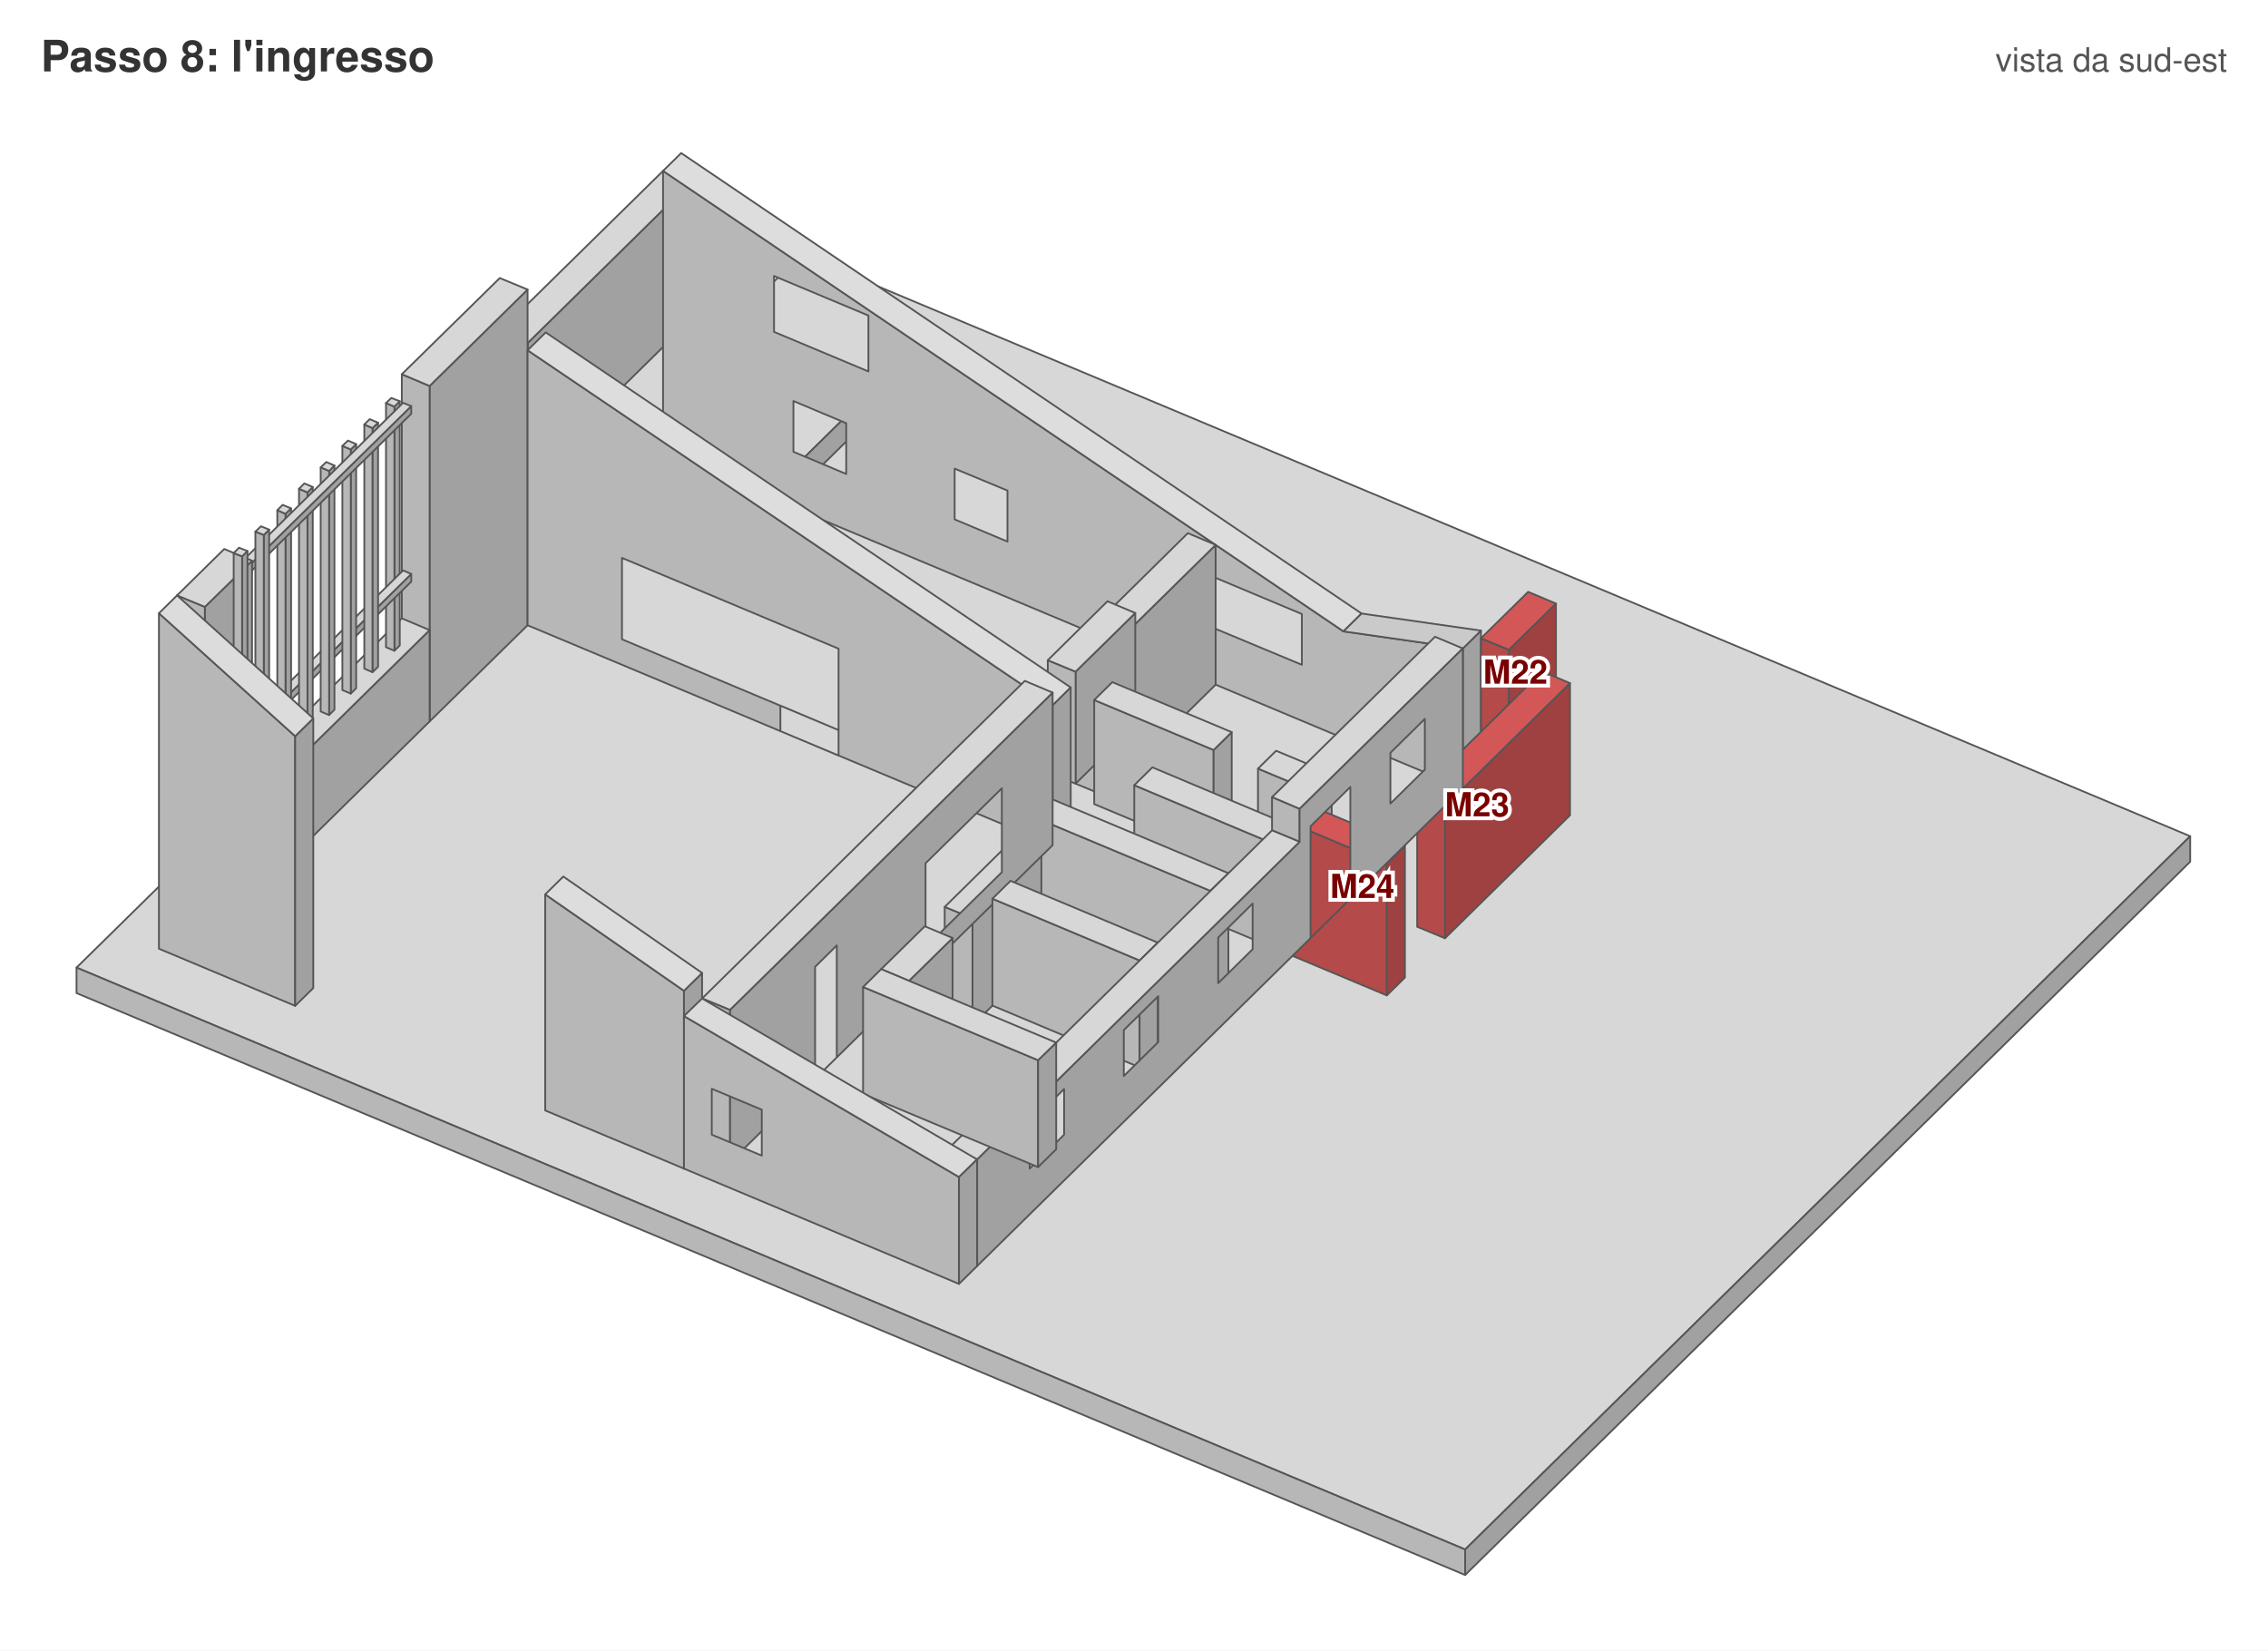
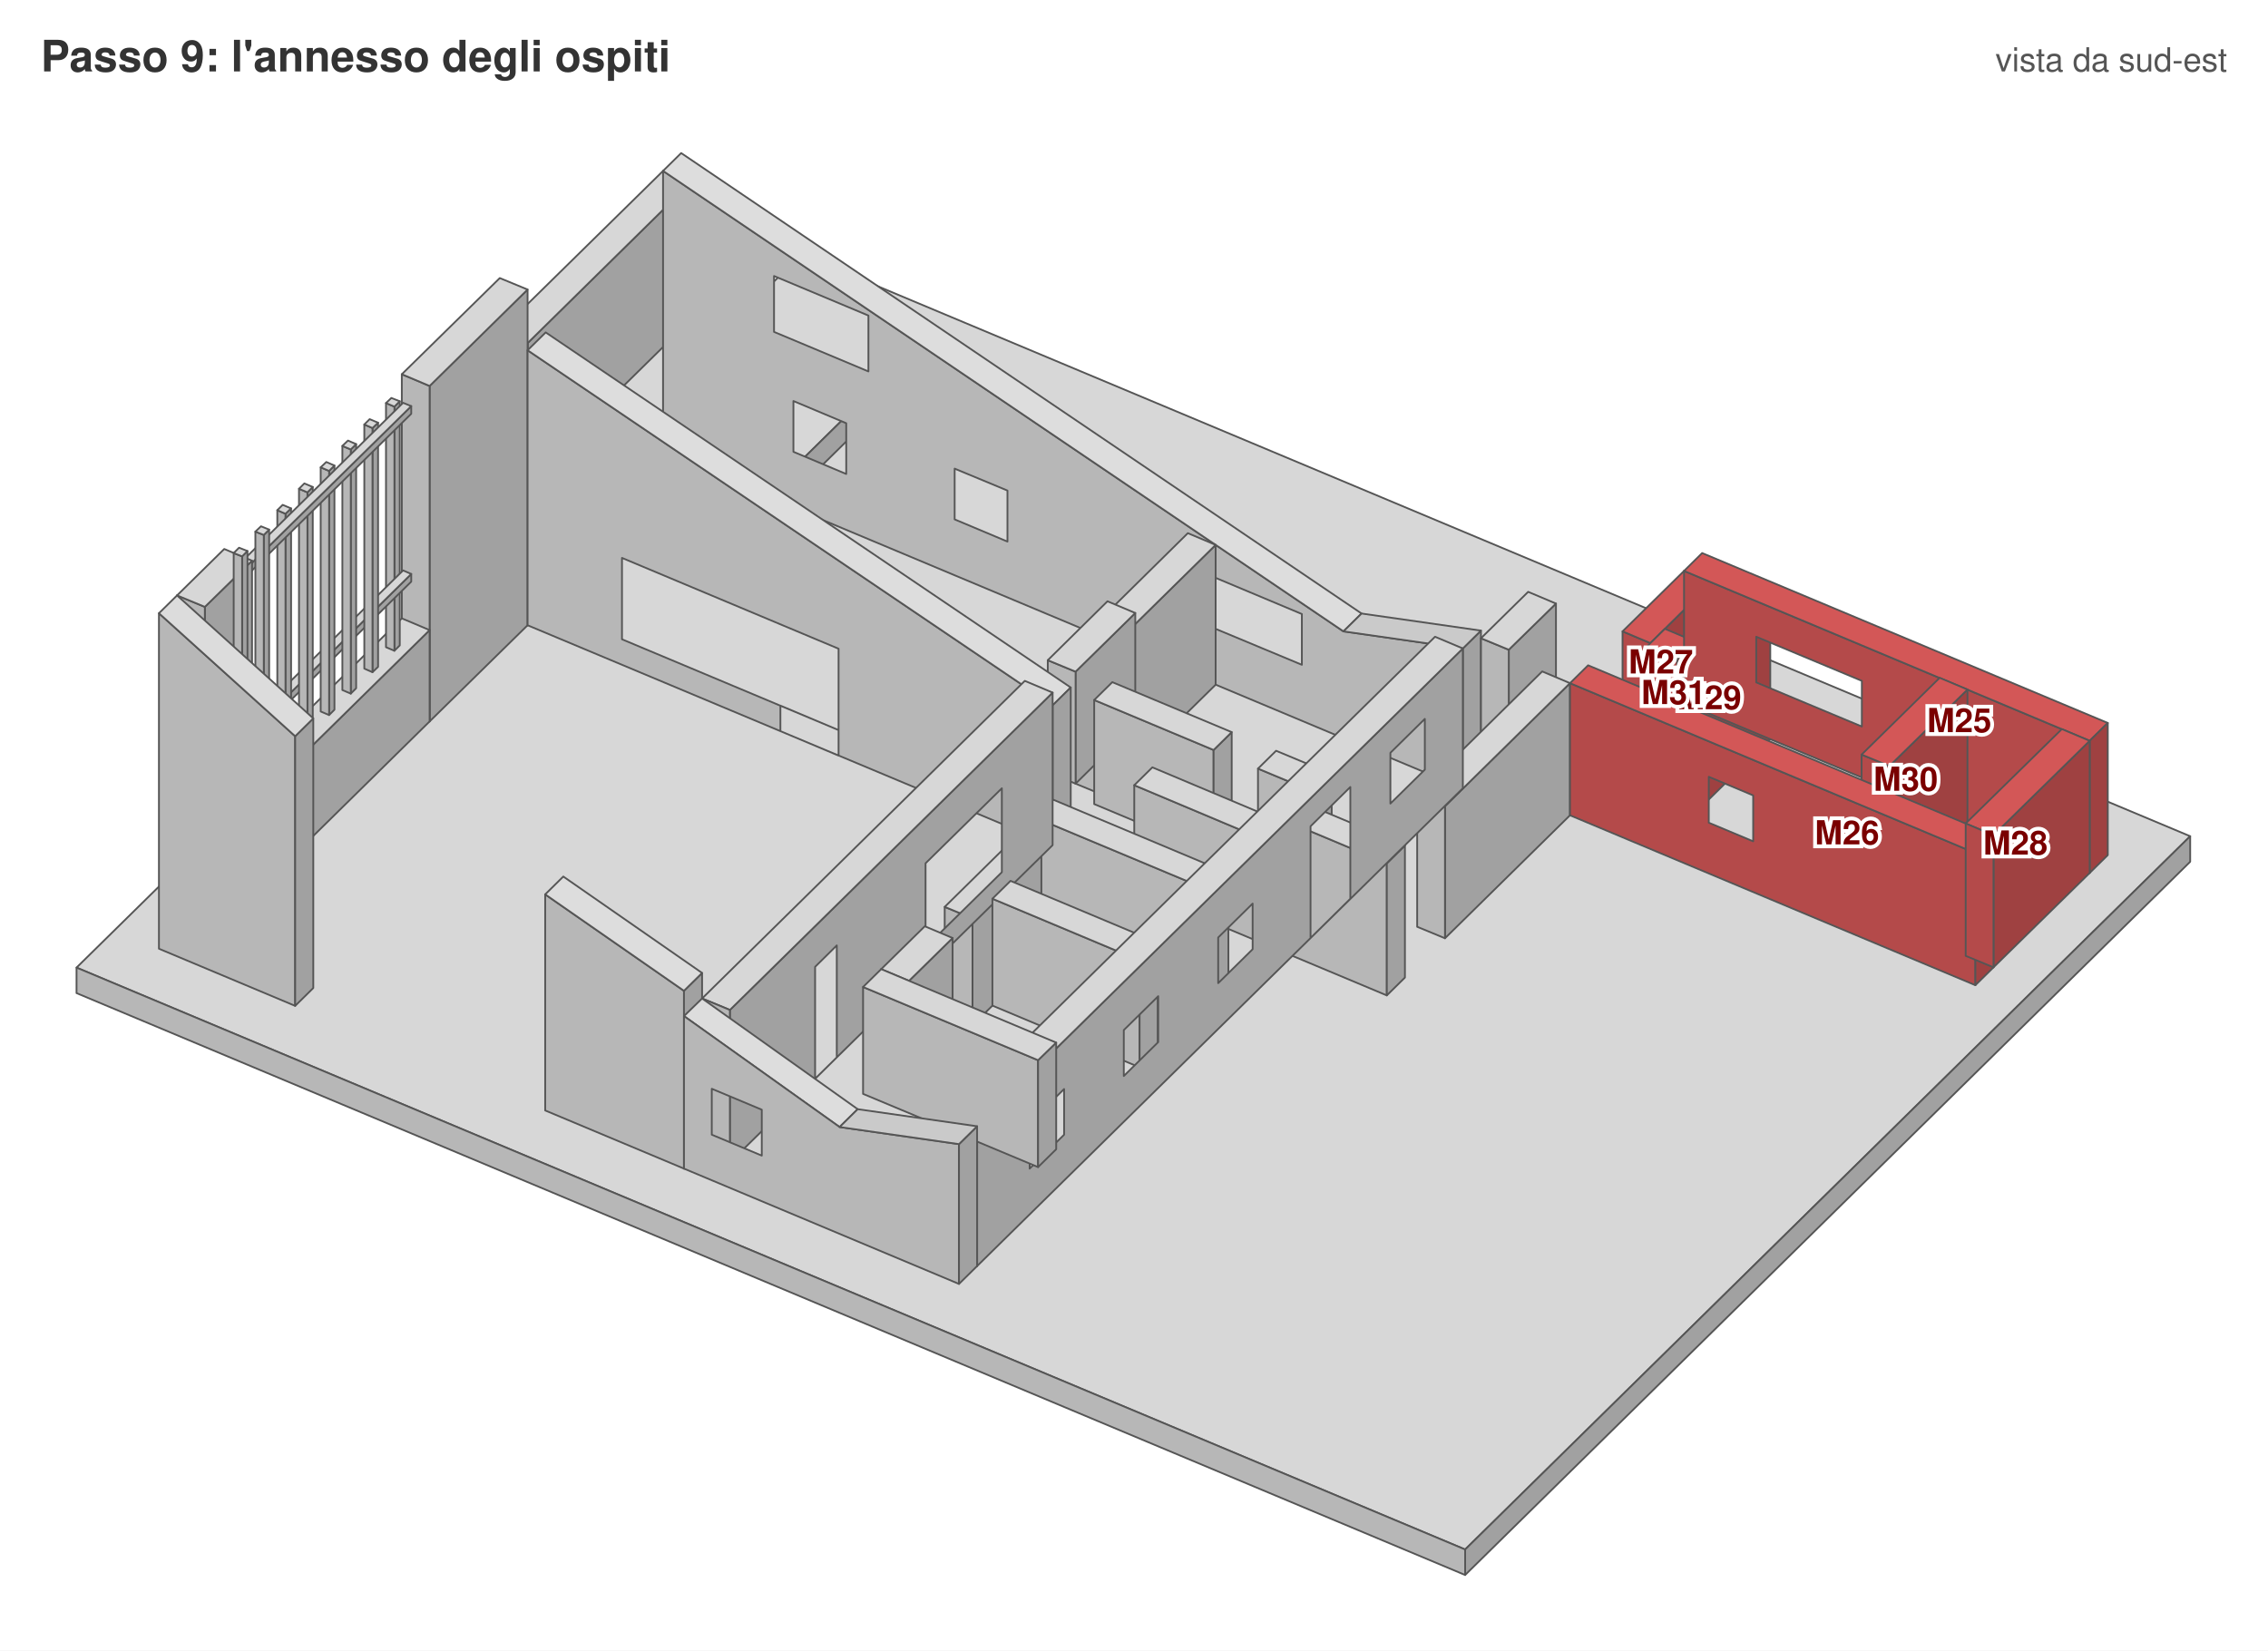
<svg xmlns="http://www.w3.org/2000/svg" viewBox="0 0 889 647" width="889" height="647">
  <rect width="100%" height="100%" fill="#ffffff" />
-   <text x="16" y="28" font-family="Helvetica, Arial, sans-serif" font-size="17" font-weight="bold" fill="#333">Passo 8: l'ingresso</text>
+   <text x="16" y="28" font-family="Helvetica, Arial, sans-serif" font-size="17" font-weight="bold" fill="#333">Passo 9: l'annesso degli ospiti</text>
  <path d="M 314.2 99.7 L 858.5 327.8 L 574.3 607.4 L 30.0 379.3 Z" fill="rgb(215,215,215)" fill-rule="evenodd" stroke="#555" stroke-width="0.7" stroke-linejoin="round" />
  <path d="M 858.5 337.8 L 574.3 617.4 L 574.3 607.4 L 858.5 327.8 Z" fill="rgb(161,161,161)" fill-rule="evenodd" stroke="#555" stroke-width="0.7" stroke-linejoin="round" />
  <path d="M 574.3 617.4 L 30.0 389.3 L 30.0 379.3 L 574.3 607.4 Z" fill="rgb(183,183,183)" fill-rule="evenodd" stroke="#555" stroke-width="0.7" stroke-linejoin="round" />
  <path d="M 270.7 182.2 L 206.8 245.1 L 206.8 134.5 L 270.7 71.6 Z M 267.2 163.8 L 240.9 189.6 L 240.9 169.7 L 267.2 143.8 Z" fill="rgb(161,161,161)" fill-rule="evenodd" stroke="#555" stroke-width="0.7" stroke-linejoin="round" />
  <path d="M 195.9 240.5 L 195.9 129.9 L 206.8 134.5 L 206.8 245.1 Z" fill="rgb(183,183,183)" fill-rule="evenodd" stroke="#555" stroke-width="0.7" stroke-linejoin="round" />
  <path d="M 195.9 129.9 L 259.9 67.0 L 270.7 71.6 L 206.8 134.5 Z" fill="rgb(215,215,215)" fill-rule="evenodd" stroke="#555" stroke-width="0.7" stroke-linejoin="round" />
  <path d="M 270.7 125.4 L 340.4 154.6 L 283.6 210.5 L 213.9 181.3 Z" fill="rgb(215,215,215)" fill-rule="evenodd" stroke="#555" stroke-width="0.7" stroke-linejoin="round" />
  <path d="M 340.4 164.5 L 283.6 220.5 L 283.6 210.5 L 340.4 154.6 Z" fill="rgb(161,161,161)" fill-rule="evenodd" stroke="#555" stroke-width="0.7" stroke-linejoin="round" />
  <path d="M 283.6 220.5 L 213.9 191.3 L 213.9 181.3 L 283.6 210.5 Z" fill="rgb(183,183,183)" fill-rule="evenodd" stroke="#555" stroke-width="0.7" stroke-linejoin="round" />
  <path d="M 259.9 177.6 L 573.4 309.0 L 573.4 254.2 L 526.6 247.5 L 259.9 67.0 Z M 311.0 177.1 L 331.7 185.8 L 331.7 165.9 L 311.0 157.2 Z M 374.2 203.6 L 394.9 212.3 L 394.9 192.3 L 374.2 183.7 Z M 474.3 245.6 L 510.3 260.6 L 510.3 240.7 L 474.3 225.6 Z M 303.4 130.1 L 340.4 145.6 L 340.4 123.7 L 303.4 108.2 Z" fill="rgb(183,183,183)" fill-rule="evenodd" stroke="#555" stroke-width="0.7" stroke-linejoin="round" />
  <path d="M 533.7 240.5 L 267.0 60.0 L 259.9 67.0 L 526.6 247.5 Z" fill="rgb(221,221,221)" fill-rule="evenodd" stroke="#555" stroke-width="0.7" stroke-linejoin="round" />
  <path d="M 580.5 302.0 L 580.5 247.2 L 573.4 254.2 L 573.4 309.0 Z" fill="rgb(161,161,161)" fill-rule="evenodd" stroke="#555" stroke-width="0.7" stroke-linejoin="round" />
  <path d="M 580.5 247.2 L 533.7 240.5 L 526.6 247.5 L 573.4 254.2 Z" fill="rgb(202,202,202)" fill-rule="evenodd" stroke="#555" stroke-width="0.7" stroke-linejoin="round" />
  <path d="M 476.5 268.4 L 432.5 311.7 L 432.5 256.9 L 476.5 213.6 Z" fill="rgb(161,161,161)" fill-rule="evenodd" stroke="#555" stroke-width="0.7" stroke-linejoin="round" />
  <path d="M 421.6 252.4 L 465.6 209.0 L 476.5 213.6 L 432.5 256.9 Z" fill="rgb(215,215,215)" fill-rule="evenodd" stroke="#555" stroke-width="0.7" stroke-linejoin="round" />
  <path d="M 421.6 307.2 L 421.6 252.4 L 432.5 256.9 L 432.5 311.7 Z" fill="rgb(183,183,183)" fill-rule="evenodd" stroke="#555" stroke-width="0.7" stroke-linejoin="round" />
  <path d="M 206.8 245.1 L 168.4 282.8 L 168.4 151.3 L 206.8 113.5 Z" fill="rgb(161,161,161)" fill-rule="evenodd" stroke="#555" stroke-width="0.7" stroke-linejoin="round" />
  <path d="M 157.5 278.3 L 157.5 146.7 L 168.4 151.3 L 168.4 282.8 Z" fill="rgb(183,183,183)" fill-rule="evenodd" stroke="#555" stroke-width="0.7" stroke-linejoin="round" />
  <path d="M 157.5 146.7 L 195.9 109.0 L 206.8 113.5 L 168.4 151.3 Z" fill="rgb(215,215,215)" fill-rule="evenodd" stroke="#555" stroke-width="0.7" stroke-linejoin="round" />
+   <path d="M 671.0 280.1 L 646.9 303.9 L 646.9 252.1 L 671.0 228.3 Z" fill="rgb(159,65,65)" fill-rule="evenodd" stroke="#555" stroke-width="0.7" stroke-linejoin="round" />
+   <path d="M 636.0 299.3 L 636.0 247.5 L 646.9 252.1 L 646.9 303.9 Z" fill="rgb(180,74,74)" fill-rule="evenodd" stroke="#555" stroke-width="0.7" stroke-linejoin="round" />
+   <path d="M 636.0 247.5 L 660.1 223.8 L 671.0 228.3 L 646.9 252.1 Z" fill="rgb(211,87,87)" fill-rule="evenodd" stroke="#555" stroke-width="0.7" stroke-linejoin="round" />
  <path d="M 445.0 284.1 L 421.6 307.2 L 421.6 263.3 L 445.0 240.3 Z" fill="rgb(161,161,161)" fill-rule="evenodd" stroke="#555" stroke-width="0.7" stroke-linejoin="round" />
  <path d="M 410.7 302.6 L 410.7 258.8 L 421.6 263.3 L 421.6 307.2 Z" fill="rgb(183,183,183)" fill-rule="evenodd" stroke="#555" stroke-width="0.7" stroke-linejoin="round" />
  <path d="M 410.7 258.8 L 434.1 235.7 L 445.0 240.3 L 421.6 263.3 Z" fill="rgb(215,215,215)" fill-rule="evenodd" stroke="#555" stroke-width="0.7" stroke-linejoin="round" />
-   <path d="M 609.9 288.4 L 591.4 306.6 L 591.4 254.7 L 609.9 236.6 Z" fill="rgb(159,65,65)" fill-rule="evenodd" stroke="#555" stroke-width="0.7" stroke-linejoin="round" />
-   <path d="M 580.5 302.0 L 580.5 250.2 L 591.4 254.7 L 591.4 306.6 Z" fill="rgb(180,74,74)" fill-rule="evenodd" stroke="#555" stroke-width="0.7" stroke-linejoin="round" />
-   <path d="M 580.5 250.2 L 599.0 232.0 L 609.9 236.6 L 591.4 254.7 Z" fill="rgb(211,87,87)" fill-rule="evenodd" stroke="#555" stroke-width="0.7" stroke-linejoin="round" />
+   <path d="M 609.9 288.4 L 591.4 306.6 L 591.4 254.7 L 609.9 236.6 Z" fill="rgb(161,161,161)" fill-rule="evenodd" stroke="#555" stroke-width="0.7" stroke-linejoin="round" />
+   <path d="M 580.5 302.0 L 580.5 250.2 L 591.4 254.7 L 591.4 306.6 Z" fill="rgb(183,183,183)" fill-rule="evenodd" stroke="#555" stroke-width="0.7" stroke-linejoin="round" />
+   <path d="M 580.5 250.2 L 599.0 232.0 L 609.9 236.6 L 591.4 254.7 Z" fill="rgb(215,215,215)" fill-rule="evenodd" stroke="#555" stroke-width="0.7" stroke-linejoin="round" />
+   <path d="M 693.9 289.7 L 663.3 319.8 L 663.3 267.9 L 693.9 237.9 Z" fill="rgb(159,65,65)" fill-rule="evenodd" stroke="#555" stroke-width="0.7" stroke-linejoin="round" />
+   <path d="M 652.5 315.2 L 652.5 263.4 L 663.3 267.9 L 663.3 319.8 Z" fill="rgb(180,74,74)" fill-rule="evenodd" stroke="#555" stroke-width="0.7" stroke-linejoin="round" />
+   <path d="M 652.5 263.4 L 683.0 233.3 L 693.9 237.9 L 663.3 267.9 Z" fill="rgb(211,87,87)" fill-rule="evenodd" stroke="#555" stroke-width="0.7" stroke-linejoin="round" />
+   <path d="M 664.5 303.3 L 664.5 251.5 L 657.4 258.5 L 657.4 310.3 Z" fill="rgb(159,65,65)" fill-rule="evenodd" stroke="#555" stroke-width="0.7" stroke-linejoin="round" />
+   <path d="M 645.5 305.3 L 657.4 310.3 L 657.4 258.5 L 645.5 253.5 Z" fill="rgb(180,74,74)" fill-rule="evenodd" stroke="#555" stroke-width="0.7" stroke-linejoin="round" />
+   <path d="M 664.5 251.5 L 652.6 246.5 L 645.5 253.5 L 657.4 258.5 Z" fill="rgb(211,87,87)" fill-rule="evenodd" stroke="#555" stroke-width="0.7" stroke-linejoin="round" />
  <path d="M 206.8 245.1 L 412.6 331.3 L 412.6 276.5 L 206.8 137.3 Z M 243.8 250.6 L 328.7 286.2 L 328.7 254.3 L 243.8 218.7 Z M 305.9 286.6 L 328.7 296.2 L 328.7 286.2 L 305.9 276.6 Z" fill="rgb(183,183,183)" fill-rule="evenodd" stroke="#555" stroke-width="0.7" stroke-linejoin="round" />
  <path d="M 419.7 269.5 L 213.9 130.3 L 206.8 137.3 L 412.6 276.5 Z" fill="rgb(221,221,221)" fill-rule="evenodd" stroke="#555" stroke-width="0.7" stroke-linejoin="round" />
  <path d="M 419.7 324.3 L 419.7 269.5 L 412.6 276.5 L 412.6 331.3 Z" fill="rgb(161,161,161)" fill-rule="evenodd" stroke="#555" stroke-width="0.7" stroke-linejoin="round" />
+   <path d="M 660.1 275.6 L 819.1 342.2 L 819.1 290.4 L 660.1 223.8 Z M 688.4 267.5 L 729.8 284.8 L 729.8 266.9 L 688.4 249.6 Z" fill="rgb(180,74,74)" fill-rule="evenodd" stroke="#555" stroke-width="0.7" stroke-linejoin="round" />
+   <path d="M 826.2 283.4 L 667.2 216.8 L 660.1 223.8 L 819.1 290.4 Z" fill="rgb(211,87,87)" fill-rule="evenodd" stroke="#555" stroke-width="0.7" stroke-linejoin="round" />
+   <path d="M 826.2 335.2 L 826.2 283.4 L 819.1 290.4 L 819.1 342.2 Z" fill="rgb(159,65,65)" fill-rule="evenodd" stroke="#555" stroke-width="0.7" stroke-linejoin="round" />
  <path d="M 168.4 282.8 L 98.8 351.3 L 98.8 315.5 L 168.4 247.0 Z" fill="rgb(161,161,161)" fill-rule="evenodd" stroke="#555" stroke-width="0.7" stroke-linejoin="round" />
  <path d="M 87.9 310.9 L 157.5 242.4 L 168.4 247.0 L 98.8 315.5 Z" fill="rgb(215,215,215)" fill-rule="evenodd" stroke="#555" stroke-width="0.7" stroke-linejoin="round" />
  <path d="M 87.9 346.8 L 87.9 310.9 L 98.8 315.5 L 98.8 351.3 Z" fill="rgb(183,183,183)" fill-rule="evenodd" stroke="#555" stroke-width="0.7" stroke-linejoin="round" />
  <path d="M 428.9 315.2 L 475.7 334.8 L 475.7 294.0 L 428.9 274.4 Z" fill="rgb(183,183,183)" fill-rule="evenodd" stroke="#555" stroke-width="0.7" stroke-linejoin="round" />
  <path d="M 482.8 327.9 L 482.8 287.0 L 475.7 294.0 L 475.7 334.8 Z" fill="rgb(161,161,161)" fill-rule="evenodd" stroke="#555" stroke-width="0.7" stroke-linejoin="round" />
  <path d="M 482.8 287.0 L 436.0 267.4 L 428.9 274.4 L 475.7 294.0 Z" fill="rgb(215,215,215)" fill-rule="evenodd" stroke="#555" stroke-width="0.7" stroke-linejoin="round" />
  <path d="M 156.7 253.0 L 154.6 255.1 L 154.6 159.4 L 156.7 157.3 Z" fill="rgb(161,161,161)" fill-rule="evenodd" stroke="#555" stroke-width="0.7" stroke-linejoin="round" />
  <path d="M 151.3 253.7 L 151.3 158.0 L 154.6 159.4 L 154.6 255.1 Z" fill="rgb(183,183,183)" fill-rule="evenodd" stroke="#555" stroke-width="0.7" stroke-linejoin="round" />
  <path d="M 151.3 158.0 L 153.4 156.0 L 156.7 157.3 L 154.6 159.4 Z" fill="rgb(215,215,215)" fill-rule="evenodd" stroke="#555" stroke-width="0.7" stroke-linejoin="round" />
  <path d="M 161.2 228.0 L 91.6 296.5 L 91.6 293.5 L 161.2 225.0 Z" fill="rgb(161,161,161)" fill-rule="evenodd" stroke="#555" stroke-width="0.7" stroke-linejoin="round" />
  <path d="M 88.4 292.1 L 158.0 223.6 L 161.2 225.0 L 91.6 293.5 Z" fill="rgb(215,215,215)" fill-rule="evenodd" stroke="#555" stroke-width="0.7" stroke-linejoin="round" />
  <path d="M 88.4 295.1 L 88.4 292.1 L 91.6 293.5 L 91.6 296.5 Z" fill="rgb(183,183,183)" fill-rule="evenodd" stroke="#555" stroke-width="0.7" stroke-linejoin="round" />
+   <path d="M 771.2 322.1 L 740.6 352.2 L 740.6 300.3 L 771.2 270.3 Z" fill="rgb(159,65,65)" fill-rule="evenodd" stroke="#555" stroke-width="0.7" stroke-linejoin="round" />
+   <path d="M 729.7 347.6 L 729.7 295.8 L 740.6 300.3 L 740.6 352.2 Z" fill="rgb(180,74,74)" fill-rule="evenodd" stroke="#555" stroke-width="0.7" stroke-linejoin="round" />
+   <path d="M 729.7 295.8 L 760.3 265.7 L 771.2 270.3 L 740.6 300.3 Z" fill="rgb(211,87,87)" fill-rule="evenodd" stroke="#555" stroke-width="0.7" stroke-linejoin="round" />
  <path d="M 148.2 261.4 L 146.0 263.5 L 146.0 167.8 L 148.2 165.7 Z" fill="rgb(161,161,161)" fill-rule="evenodd" stroke="#555" stroke-width="0.7" stroke-linejoin="round" />
  <path d="M 142.8 262.1 L 142.8 166.4 L 146.0 167.8 L 146.0 263.5 Z" fill="rgb(183,183,183)" fill-rule="evenodd" stroke="#555" stroke-width="0.7" stroke-linejoin="round" />
  <path d="M 142.8 166.4 L 144.9 164.3 L 148.2 165.7 L 146.0 167.8 Z" fill="rgb(215,215,215)" fill-rule="evenodd" stroke="#555" stroke-width="0.7" stroke-linejoin="round" />
  <path d="M 493.1 342.1 L 514.9 351.3 L 514.9 310.4 L 493.1 301.3 Z" fill="rgb(183,183,183)" fill-rule="evenodd" stroke="#555" stroke-width="0.7" stroke-linejoin="round" />
  <path d="M 522.0 344.3 L 522.0 303.4 L 514.9 310.4 L 514.9 351.3 Z" fill="rgb(161,161,161)" fill-rule="evenodd" stroke="#555" stroke-width="0.7" stroke-linejoin="round" />
  <path d="M 522.0 303.4 L 500.2 294.3 L 493.1 301.3 L 514.9 310.4 Z" fill="rgb(215,215,215)" fill-rule="evenodd" stroke="#555" stroke-width="0.7" stroke-linejoin="round" />
-   <path d="M 615.4 319.6 L 566.4 367.8 L 566.4 316.0 L 615.4 267.8 Z" fill="rgb(159,65,65)" fill-rule="evenodd" stroke="#555" stroke-width="0.7" stroke-linejoin="round" />
-   <path d="M 555.5 311.5 L 604.5 263.2 L 615.4 267.8 L 566.4 316.0 Z" fill="rgb(211,87,87)" fill-rule="evenodd" stroke="#555" stroke-width="0.7" stroke-linejoin="round" />
-   <path d="M 555.5 363.3 L 555.5 311.5 L 566.4 316.0 L 566.4 367.8 Z" fill="rgb(180,74,74)" fill-rule="evenodd" stroke="#555" stroke-width="0.7" stroke-linejoin="round" />
+   <path d="M 615.4 319.6 L 566.4 367.8 L 566.4 316.0 L 615.4 267.8 Z" fill="rgb(161,161,161)" fill-rule="evenodd" stroke="#555" stroke-width="0.7" stroke-linejoin="round" />
+   <path d="M 555.5 311.5 L 604.5 263.2 L 615.4 267.8 L 566.4 316.0 Z" fill="rgb(215,215,215)" fill-rule="evenodd" stroke="#555" stroke-width="0.7" stroke-linejoin="round" />
+   <path d="M 555.5 363.3 L 555.5 311.5 L 566.4 316.0 L 566.4 367.8 Z" fill="rgb(183,183,183)" fill-rule="evenodd" stroke="#555" stroke-width="0.7" stroke-linejoin="round" />
  <path d="M 139.6 269.8 L 137.5 271.9 L 137.5 176.2 L 139.6 174.1 Z" fill="rgb(161,161,161)" fill-rule="evenodd" stroke="#555" stroke-width="0.7" stroke-linejoin="round" />
  <path d="M 134.2 270.5 L 134.2 174.8 L 137.5 176.2 L 137.5 271.9 Z" fill="rgb(183,183,183)" fill-rule="evenodd" stroke="#555" stroke-width="0.7" stroke-linejoin="round" />
  <path d="M 134.2 174.8 L 136.4 172.7 L 139.6 174.1 L 137.5 176.2 Z" fill="rgb(215,215,215)" fill-rule="evenodd" stroke="#555" stroke-width="0.7" stroke-linejoin="round" />
+   <path d="M 615.4 319.6 L 774.3 386.2 L 774.3 334.4 L 615.4 267.8 Z M 669.8 322.5 L 687.2 329.8 L 687.2 311.8 L 669.8 304.5 Z" fill="rgb(180,74,74)" fill-rule="evenodd" stroke="#555" stroke-width="0.7" stroke-linejoin="round" />
+   <path d="M 781.4 327.4 L 622.5 260.8 L 615.4 267.8 L 774.3 334.4 Z" fill="rgb(211,87,87)" fill-rule="evenodd" stroke="#555" stroke-width="0.7" stroke-linejoin="round" />
+   <path d="M 781.4 379.2 L 781.4 327.4 L 774.3 334.4 L 774.3 386.2 Z" fill="rgb(159,65,65)" fill-rule="evenodd" stroke="#555" stroke-width="0.7" stroke-linejoin="round" />
  <path d="M 444.6 348.7 L 495.7 370.1 L 495.7 329.3 L 444.6 307.8 Z" fill="rgb(183,183,183)" fill-rule="evenodd" stroke="#555" stroke-width="0.7" stroke-linejoin="round" />
  <path d="M 502.8 363.1 L 502.8 322.3 L 495.7 329.3 L 495.7 370.1 Z" fill="rgb(161,161,161)" fill-rule="evenodd" stroke="#555" stroke-width="0.7" stroke-linejoin="round" />
  <path d="M 502.8 322.3 L 451.7 300.8 L 444.6 307.8 L 495.7 329.3 Z" fill="rgb(215,215,215)" fill-rule="evenodd" stroke="#555" stroke-width="0.7" stroke-linejoin="round" />
  <path d="M 131.1 278.2 L 129.0 280.3 L 129.0 184.6 L 131.1 182.5 Z" fill="rgb(161,161,161)" fill-rule="evenodd" stroke="#555" stroke-width="0.7" stroke-linejoin="round" />
  <path d="M 125.7 278.9 L 125.7 183.2 L 129.0 184.6 L 129.0 280.3 Z" fill="rgb(183,183,183)" fill-rule="evenodd" stroke="#555" stroke-width="0.7" stroke-linejoin="round" />
  <path d="M 125.7 183.2 L 127.9 181.1 L 131.1 182.5 L 129.0 184.6 Z" fill="rgb(215,215,215)" fill-rule="evenodd" stroke="#555" stroke-width="0.7" stroke-linejoin="round" />
+   <path d="M 819.1 342.2 L 781.4 379.2 L 781.4 327.4 L 819.1 290.4 Z" fill="rgb(159,65,65)" fill-rule="evenodd" stroke="#555" stroke-width="0.7" stroke-linejoin="round" />
+   <path d="M 770.5 322.8 L 808.2 285.8 L 819.1 290.4 L 781.4 327.4 Z" fill="rgb(211,87,87)" fill-rule="evenodd" stroke="#555" stroke-width="0.7" stroke-linejoin="round" />
+   <path d="M 770.5 374.7 L 770.5 322.8 L 781.4 327.4 L 781.4 379.2 Z" fill="rgb(180,74,74)" fill-rule="evenodd" stroke="#555" stroke-width="0.7" stroke-linejoin="round" />
  <path d="M 122.6 286.5 L 120.5 288.6 L 120.5 193.0 L 122.6 190.9 Z" fill="rgb(161,161,161)" fill-rule="evenodd" stroke="#555" stroke-width="0.7" stroke-linejoin="round" />
  <path d="M 117.2 287.3 L 117.2 191.6 L 120.5 193.0 L 120.5 288.6 Z" fill="rgb(183,183,183)" fill-rule="evenodd" stroke="#555" stroke-width="0.7" stroke-linejoin="round" />
  <path d="M 117.2 191.6 L 119.3 189.5 L 122.6 190.9 L 120.5 193.0 Z" fill="rgb(215,215,215)" fill-rule="evenodd" stroke="#555" stroke-width="0.7" stroke-linejoin="round" />
  <path d="M 405.8 362.4 L 474.4 391.1 L 474.4 349.2 L 405.8 320.5 Z" fill="rgb(183,183,183)" fill-rule="evenodd" stroke="#555" stroke-width="0.7" stroke-linejoin="round" />
  <path d="M 481.5 384.1 L 481.5 342.3 L 474.4 349.2 L 474.4 391.1 Z" fill="rgb(161,161,161)" fill-rule="evenodd" stroke="#555" stroke-width="0.7" stroke-linejoin="round" />
  <path d="M 481.5 342.3 L 412.9 313.5 L 405.8 320.5 L 474.4 349.2 Z" fill="rgb(215,215,215)" fill-rule="evenodd" stroke="#555" stroke-width="0.7" stroke-linejoin="round" />
  <path d="M 114.1 294.9 L 111.9 297.0 L 111.9 201.4 L 114.1 199.3 Z" fill="rgb(161,161,161)" fill-rule="evenodd" stroke="#555" stroke-width="0.7" stroke-linejoin="round" />
  <path d="M 108.7 295.7 L 108.7 200.0 L 111.9 201.4 L 111.9 297.0 Z" fill="rgb(183,183,183)" fill-rule="evenodd" stroke="#555" stroke-width="0.7" stroke-linejoin="round" />
  <path d="M 108.7 200.0 L 110.8 197.9 L 114.1 199.3 L 111.9 201.4 Z" fill="rgb(215,215,215)" fill-rule="evenodd" stroke="#555" stroke-width="0.7" stroke-linejoin="round" />
  <path d="M 161.2 162.2 L 91.6 230.7 L 91.6 227.7 L 161.2 159.2 Z" fill="rgb(161,161,161)" fill-rule="evenodd" stroke="#555" stroke-width="0.7" stroke-linejoin="round" />
  <path d="M 88.4 226.4 L 158.0 157.9 L 161.2 159.2 L 91.6 227.7 Z" fill="rgb(215,215,215)" fill-rule="evenodd" stroke="#555" stroke-width="0.7" stroke-linejoin="round" />
  <path d="M 88.4 229.3 L 88.4 226.4 L 91.6 227.7 L 91.6 230.7 Z" fill="rgb(183,183,183)" fill-rule="evenodd" stroke="#555" stroke-width="0.7" stroke-linejoin="round" />
-   <path d="M 506.6 374.7 L 543.6 390.2 L 543.6 338.4 L 506.6 322.9 Z" fill="rgb(180,74,74)" fill-rule="evenodd" stroke="#555" stroke-width="0.7" stroke-linejoin="round" />
-   <path d="M 550.7 383.2 L 550.7 331.4 L 543.6 338.4 L 543.6 390.2 Z" fill="rgb(159,65,65)" fill-rule="evenodd" stroke="#555" stroke-width="0.7" stroke-linejoin="round" />
-   <path d="M 550.7 331.4 L 513.7 315.9 L 506.6 322.9 L 543.6 338.4 Z" fill="rgb(211,87,87)" fill-rule="evenodd" stroke="#555" stroke-width="0.7" stroke-linejoin="round" />
+   <path d="M 506.6 374.7 L 543.6 390.2 L 543.6 338.4 L 506.6 322.9 Z" fill="rgb(183,183,183)" fill-rule="evenodd" stroke="#555" stroke-width="0.7" stroke-linejoin="round" />
+   <path d="M 550.7 383.2 L 550.7 331.4 L 543.6 338.4 L 543.6 390.2 Z" fill="rgb(161,161,161)" fill-rule="evenodd" stroke="#555" stroke-width="0.7" stroke-linejoin="round" />
+   <path d="M 550.7 331.4 L 513.7 315.9 L 506.6 322.9 L 543.6 338.4 Z" fill="rgb(215,215,215)" fill-rule="evenodd" stroke="#555" stroke-width="0.7" stroke-linejoin="round" />
  <path d="M 105.5 303.3 L 103.4 305.4 L 103.4 209.7 L 105.5 207.6 Z" fill="rgb(161,161,161)" fill-rule="evenodd" stroke="#555" stroke-width="0.7" stroke-linejoin="round" />
  <path d="M 100.1 304.1 L 100.1 208.4 L 103.4 209.7 L 103.4 305.4 Z" fill="rgb(183,183,183)" fill-rule="evenodd" stroke="#555" stroke-width="0.7" stroke-linejoin="round" />
  <path d="M 100.1 208.4 L 102.3 206.3 L 105.5 207.6 L 103.4 209.7 Z" fill="rgb(215,215,215)" fill-rule="evenodd" stroke="#555" stroke-width="0.7" stroke-linejoin="round" />
  <path d="M 408.2 375.3 L 381.2 401.9 L 381.2 360.0 L 408.2 333.5 Z" fill="rgb(161,161,161)" fill-rule="evenodd" stroke="#555" stroke-width="0.7" stroke-linejoin="round" />
  <path d="M 370.3 397.3 L 370.3 355.5 L 381.2 360.0 L 381.2 401.9 Z" fill="rgb(183,183,183)" fill-rule="evenodd" stroke="#555" stroke-width="0.7" stroke-linejoin="round" />
  <path d="M 370.3 355.5 L 397.3 328.9 L 408.2 333.5 L 381.2 360.0 Z" fill="rgb(215,215,215)" fill-rule="evenodd" stroke="#555" stroke-width="0.7" stroke-linejoin="round" />
  <path d="M 98.8 351.3 L 80.3 369.5 L 80.3 237.9 L 98.8 219.8 Z" fill="rgb(161,161,161)" fill-rule="evenodd" stroke="#555" stroke-width="0.7" stroke-linejoin="round" />
  <path d="M 69.4 364.9 L 69.4 233.4 L 80.3 237.9 L 80.3 369.5 Z" fill="rgb(183,183,183)" fill-rule="evenodd" stroke="#555" stroke-width="0.7" stroke-linejoin="round" />
  <path d="M 69.4 233.4 L 87.9 215.2 L 98.8 219.8 L 80.3 237.9 Z" fill="rgb(215,215,215)" fill-rule="evenodd" stroke="#555" stroke-width="0.7" stroke-linejoin="round" />
  <path d="M 97.0 311.7 L 94.9 313.8 L 94.9 218.1 L 97.0 216.0 Z" fill="rgb(161,161,161)" fill-rule="evenodd" stroke="#555" stroke-width="0.7" stroke-linejoin="round" />
  <path d="M 91.6 312.4 L 91.6 216.8 L 94.9 218.1 L 94.9 313.8 Z" fill="rgb(183,183,183)" fill-rule="evenodd" stroke="#555" stroke-width="0.7" stroke-linejoin="round" />
  <path d="M 91.6 216.8 L 93.7 214.7 L 97.0 216.0 L 94.9 218.1 Z" fill="rgb(215,215,215)" fill-rule="evenodd" stroke="#555" stroke-width="0.7" stroke-linejoin="round" />
  <path d="M 412.6 331.3 L 286.1 455.7 L 286.1 395.9 L 412.6 271.5 Z M 392.7 341.9 L 362.8 371.3 L 362.8 338.4 L 392.7 309.0 Z M 328.0 414.5 L 319.5 422.9 L 319.5 379.0 L 328.0 370.6 Z" fill="rgb(161,161,161)" fill-rule="evenodd" stroke="#555" stroke-width="0.7" stroke-linejoin="round" />
  <path d="M 275.2 391.4 L 401.7 266.9 L 412.6 271.5 L 286.1 395.9 Z" fill="rgb(215,215,215)" fill-rule="evenodd" stroke="#555" stroke-width="0.7" stroke-linejoin="round" />
  <path d="M 275.2 451.2 L 275.2 391.4 L 286.1 395.9 L 286.1 455.7 Z" fill="rgb(183,183,183)" fill-rule="evenodd" stroke="#555" stroke-width="0.7" stroke-linejoin="round" />
  <path d="M 389.0 394.2 L 446.7 418.4 L 446.7 376.5 L 389.0 352.3 Z" fill="rgb(183,183,183)" fill-rule="evenodd" stroke="#555" stroke-width="0.7" stroke-linejoin="round" />
  <path d="M 453.8 411.4 L 453.8 369.5 L 446.7 376.5 L 446.7 418.4 Z" fill="rgb(161,161,161)" fill-rule="evenodd" stroke="#555" stroke-width="0.7" stroke-linejoin="round" />
  <path d="M 453.8 369.5 L 396.1 345.3 L 389.0 352.3 L 446.7 376.5 Z" fill="rgb(215,215,215)" fill-rule="evenodd" stroke="#555" stroke-width="0.7" stroke-linejoin="round" />
-   <path d="M 498.6 312.5 L 562.5 249.6 L 573.4 254.2 L 509.4 317.1 Z" fill="rgb(215,215,215)" fill-rule="evenodd" stroke="#555" stroke-width="0.7" stroke-linejoin="round" />
-   <path d="M 498.6 325.5 L 498.6 312.5 L 509.4 317.1 L 509.4 330.0 Z" fill="rgb(183,183,183)" fill-rule="evenodd" stroke="#555" stroke-width="0.7" stroke-linejoin="round" />
-   <path d="M 573.4 309.0 L 383.0 496.3 L 383.0 454.5 L 509.4 330.0 L 509.4 317.1 L 573.4 254.2 Z M 558.5 301.7 L 545.0 315.0 L 545.0 295.1 L 558.5 281.8 Z M 529.3 352.3 L 513.7 367.7 L 513.7 323.9 L 529.3 308.5 Z M 491.0 372.1 L 477.5 385.4 L 477.5 367.5 L 491.0 354.2 Z M 454.0 408.5 L 440.5 421.8 L 440.5 403.8 L 454.0 390.5 Z M 417.1 444.8 L 403.6 458.1 L 403.6 440.2 L 417.1 426.9 Z" fill="rgb(161,161,161)" fill-rule="evenodd" stroke="#555" stroke-width="0.7" stroke-linejoin="round" />
-   <path d="M 372.1 449.9 L 498.6 325.5 L 509.4 330.0 L 383.0 454.5 Z" fill="rgb(215,215,215)" fill-rule="evenodd" stroke="#555" stroke-width="0.7" stroke-linejoin="round" />
-   <path d="M 372.1 491.8 L 372.1 449.9 L 383.0 454.5 L 383.0 496.3 Z" fill="rgb(183,183,183)" fill-rule="evenodd" stroke="#555" stroke-width="0.7" stroke-linejoin="round" />
+   <path d="M 573.4 309.0 L 383.0 496.3 L 383.0 441.5 L 573.4 254.2 Z M 558.5 301.7 L 545.0 315.0 L 545.0 295.1 L 558.5 281.8 Z M 529.3 352.3 L 513.7 367.7 L 513.7 323.9 L 529.3 308.5 Z M 491.0 372.1 L 477.5 385.4 L 477.5 367.5 L 491.0 354.2 Z M 454.0 408.5 L 440.5 421.8 L 440.5 403.8 L 454.0 390.5 Z M 417.1 444.8 L 403.6 458.1 L 403.6 440.2 L 417.1 426.9 Z" fill="rgb(161,161,161)" fill-rule="evenodd" stroke="#555" stroke-width="0.7" stroke-linejoin="round" />
+   <path d="M 372.1 436.9 L 562.5 249.6 L 573.4 254.2 L 383.0 441.5 Z" fill="rgb(215,215,215)" fill-rule="evenodd" stroke="#555" stroke-width="0.7" stroke-linejoin="round" />
+   <path d="M 372.1 491.8 L 372.1 436.9 L 383.0 441.5 L 383.0 496.3 Z" fill="rgb(183,183,183)" fill-rule="evenodd" stroke="#555" stroke-width="0.7" stroke-linejoin="round" />
  <path d="M 62.3 371.9 L 115.7 394.3 L 115.7 288.6 L 62.3 240.4 Z" fill="rgb(183,183,183)" fill-rule="evenodd" stroke="#555" stroke-width="0.7" stroke-linejoin="round" />
  <path d="M 122.8 387.3 L 122.8 281.6 L 115.7 288.6 L 115.7 394.3 Z" fill="rgb(161,161,161)" fill-rule="evenodd" stroke="#555" stroke-width="0.7" stroke-linejoin="round" />
  <path d="M 122.8 281.6 L 69.4 233.4 L 62.3 240.4 L 115.7 288.6 Z" fill="rgb(220,220,220)" fill-rule="evenodd" stroke="#555" stroke-width="0.7" stroke-linejoin="round" />
  <path d="M 373.4 409.6 L 356.3 426.3 L 356.3 384.5 L 373.4 367.7 Z" fill="rgb(161,161,161)" fill-rule="evenodd" stroke="#555" stroke-width="0.7" stroke-linejoin="round" />
  <path d="M 345.4 421.8 L 345.4 379.9 L 356.3 384.5 L 356.3 426.3 Z" fill="rgb(183,183,183)" fill-rule="evenodd" stroke="#555" stroke-width="0.7" stroke-linejoin="round" />
  <path d="M 345.4 379.9 L 362.5 363.1 L 373.4 367.7 L 356.3 384.5 Z" fill="rgb(215,215,215)" fill-rule="evenodd" stroke="#555" stroke-width="0.7" stroke-linejoin="round" />
  <path d="M 338.3 428.8 L 406.9 457.5 L 406.9 415.6 L 338.3 386.9 Z" fill="rgb(183,183,183)" fill-rule="evenodd" stroke="#555" stroke-width="0.7" stroke-linejoin="round" />
  <path d="M 414.0 450.5 L 414.0 408.7 L 406.9 415.6 L 406.9 457.5 Z" fill="rgb(161,161,161)" fill-rule="evenodd" stroke="#555" stroke-width="0.7" stroke-linejoin="round" />
  <path d="M 414.0 408.7 L 345.4 379.9 L 338.3 386.9 L 406.9 415.6 Z" fill="rgb(215,215,215)" fill-rule="evenodd" stroke="#555" stroke-width="0.7" stroke-linejoin="round" />
  <path d="M 213.7 435.3 L 268.1 458.1 L 268.1 388.4 L 213.7 350.6 Z" fill="rgb(183,183,183)" fill-rule="evenodd" stroke="#555" stroke-width="0.7" stroke-linejoin="round" />
  <path d="M 275.2 451.2 L 275.2 381.4 L 268.1 388.4 L 268.1 458.1 Z" fill="rgb(161,161,161)" fill-rule="evenodd" stroke="#555" stroke-width="0.7" stroke-linejoin="round" />
  <path d="M 275.2 381.4 L 220.8 343.6 L 213.7 350.6 L 268.1 388.4 Z" fill="rgb(221,221,221)" fill-rule="evenodd" stroke="#555" stroke-width="0.7" stroke-linejoin="round" />
-   <path d="M 268.1 458.1 L 375.9 503.3 L 375.9 461.4 L 268.1 398.3 Z M 279.0 444.8 L 298.6 453.0 L 298.6 435.0 L 279.0 426.8 Z" fill="rgb(183,183,183)" fill-rule="evenodd" stroke="#555" stroke-width="0.7" stroke-linejoin="round" />
-   <path d="M 383.0 454.5 L 275.2 391.4 L 268.1 398.3 L 375.9 461.4 Z" fill="rgb(219,219,219)" fill-rule="evenodd" stroke="#555" stroke-width="0.7" stroke-linejoin="round" />
-   <path d="M 383.0 496.3 L 383.0 454.5 L 375.9 461.4 L 375.9 503.3 Z" fill="rgb(161,161,161)" fill-rule="evenodd" stroke="#555" stroke-width="0.7" stroke-linejoin="round" />
-   <text x="594" y="268" font-family="Helvetica, Arial, sans-serif" font-size="13" font-weight="bold" fill="#7a0000" text-anchor="middle" stroke="#fff" stroke-width="3" paint-order="stroke">M22</text>
-   <text x="579" y="320" font-family="Helvetica, Arial, sans-serif" font-size="13" font-weight="bold" fill="#7a0000" text-anchor="middle" stroke="#fff" stroke-width="3" paint-order="stroke">M23</text>
-   <text x="534" y="352" font-family="Helvetica, Arial, sans-serif" font-size="13" font-weight="bold" fill="#7a0000" text-anchor="middle" stroke="#fff" stroke-width="3" paint-order="stroke">M24</text>
+   <path d="M 336.2 434.8 L 275.2 391.4 L 268.1 398.3 L 329.1 441.8 Z" fill="rgb(221,221,221)" fill-rule="evenodd" stroke="#555" stroke-width="0.7" stroke-linejoin="round" />
+   <path d="M 268.1 458.1 L 375.9 503.3 L 375.9 448.5 L 329.1 441.8 L 268.1 398.3 Z M 279.0 444.8 L 298.6 453.0 L 298.6 435.0 L 279.0 426.8 Z" fill="rgb(183,183,183)" fill-rule="evenodd" stroke="#555" stroke-width="0.7" stroke-linejoin="round" />
+   <path d="M 383.0 496.3 L 383.0 441.5 L 375.9 448.5 L 375.9 503.3 Z" fill="rgb(161,161,161)" fill-rule="evenodd" stroke="#555" stroke-width="0.7" stroke-linejoin="round" />
+   <path d="M 383.0 441.5 L 336.2 434.8 L 329.1 441.8 L 375.9 448.5 Z" fill="rgb(202,202,202)" fill-rule="evenodd" stroke="#555" stroke-width="0.7" stroke-linejoin="round" />
+   <text x="651" y="264" font-family="Helvetica, Arial, sans-serif" font-size="13" font-weight="bold" fill="#7a0000" text-anchor="middle" stroke="#fff" stroke-width="3" paint-order="stroke">M27</text>
+   <text x="670" y="278" font-family="Helvetica, Arial, sans-serif" font-size="13" font-weight="bold" fill="#7a0000" text-anchor="middle" stroke="#fff" stroke-width="3" paint-order="stroke">M29</text>
+   <text x="656" y="276" font-family="Helvetica, Arial, sans-serif" font-size="13" font-weight="bold" fill="#7a0000" text-anchor="middle" stroke="#fff" stroke-width="3" paint-order="stroke">M31</text>
+   <text x="768" y="287" font-family="Helvetica, Arial, sans-serif" font-size="13" font-weight="bold" fill="#7a0000" text-anchor="middle" stroke="#fff" stroke-width="3" paint-order="stroke">M25</text>
+   <text x="747" y="310" font-family="Helvetica, Arial, sans-serif" font-size="13" font-weight="bold" fill="#7a0000" text-anchor="middle" stroke="#fff" stroke-width="3" paint-order="stroke">M30</text>
+   <text x="724" y="331" font-family="Helvetica, Arial, sans-serif" font-size="13" font-weight="bold" fill="#7a0000" text-anchor="middle" stroke="#fff" stroke-width="3" paint-order="stroke">M26</text>
+   <text x="790" y="335" font-family="Helvetica, Arial, sans-serif" font-size="13" font-weight="bold" fill="#7a0000" text-anchor="middle" stroke="#fff" stroke-width="3" paint-order="stroke">M28</text>
  <text x="873" y="28" font-family="Helvetica, Arial, sans-serif" font-size="13" fill="#555" text-anchor="end">vista da sud-est</text>
</svg>
